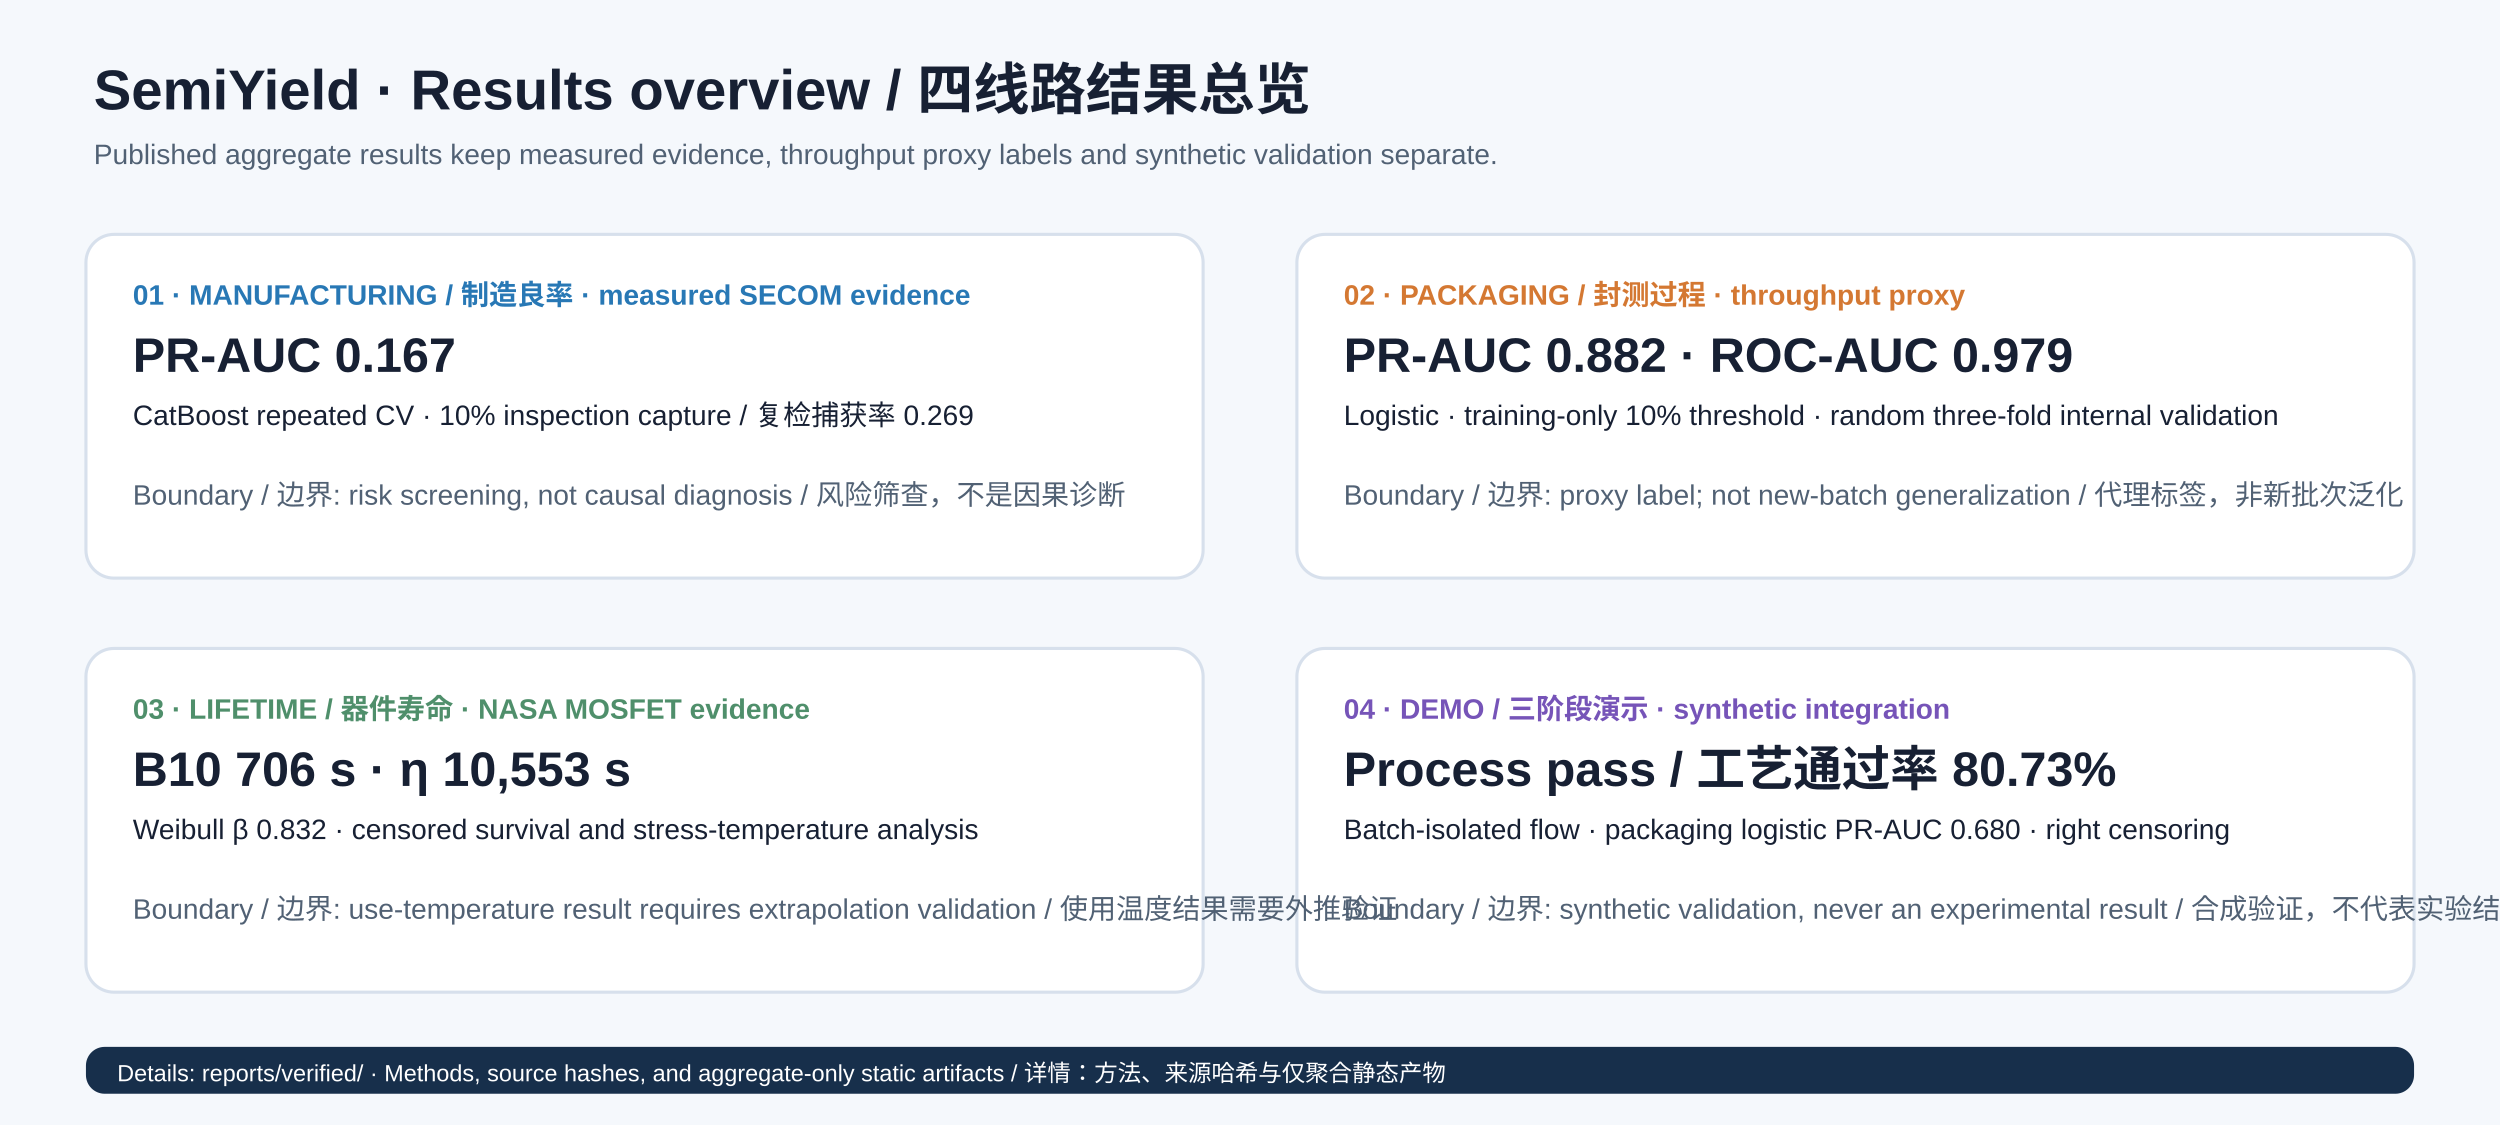
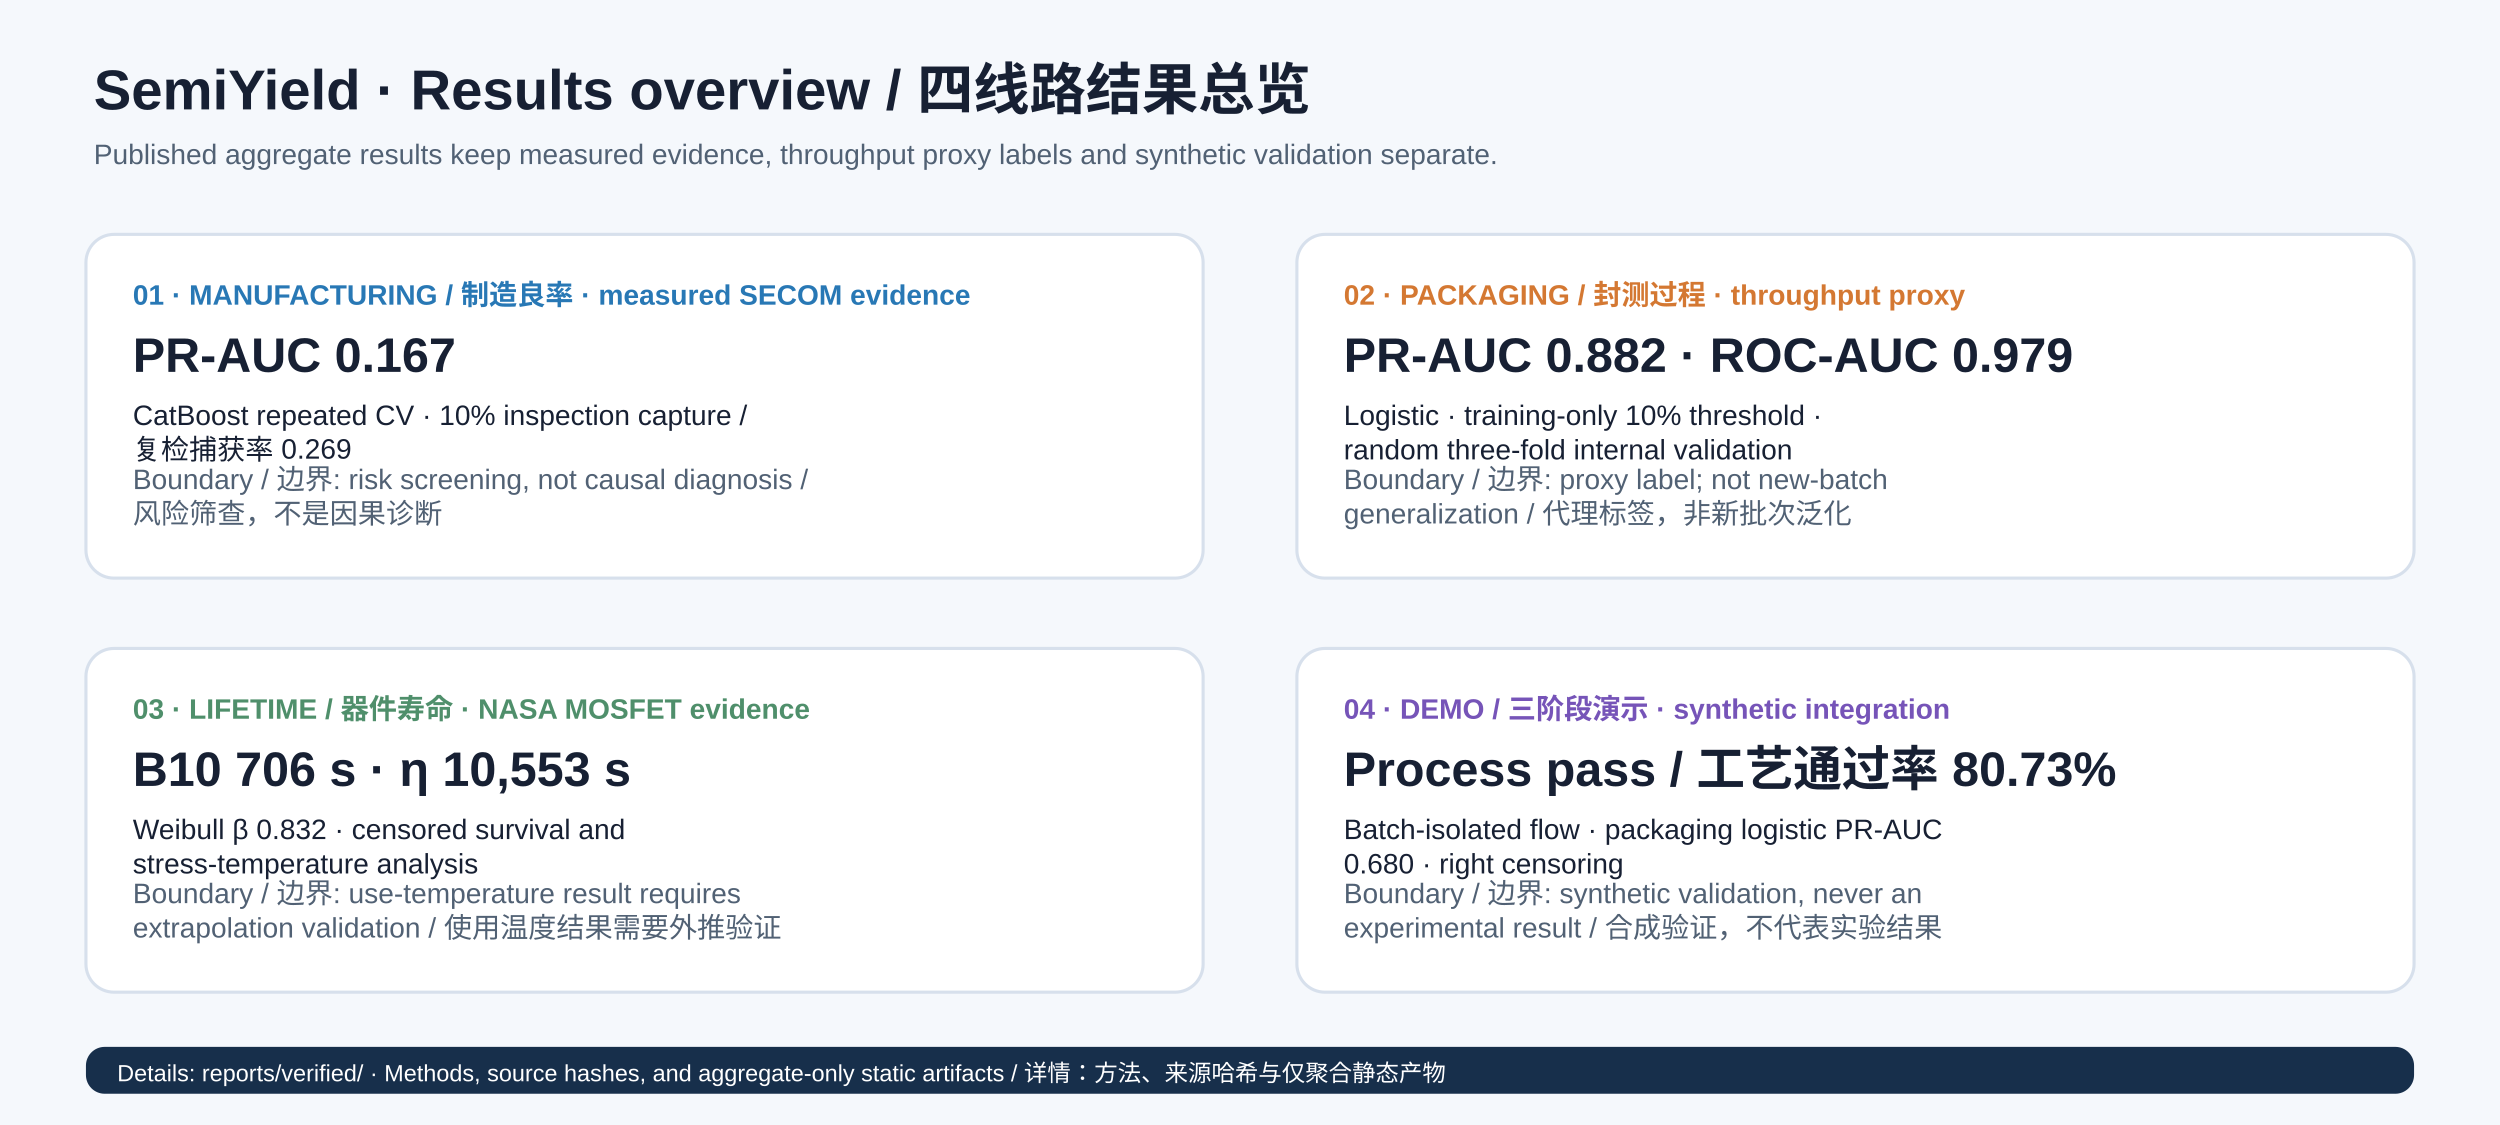
<svg xmlns="http://www.w3.org/2000/svg" width="1600" height="720" viewBox="0 0 1600 720" role="img" aria-labelledby="title desc">
  <rect width="1600" height="720" fill="#f5f8fc" />
  <g font-family="Arial, 'Microsoft YaHei', sans-serif" fill="#172033">
    <text x="60" y="70" font-size="36" font-weight="700">SemiYield · Results overview / 四线路结果总览</text>
    <text x="60" y="105" font-size="18" fill="#516174">Published aggregate results keep measured evidence, throughput proxy labels and synthetic validation separate.</text>
    <g stroke="#d7e0ec" stroke-width="2" fill="#fff">
      <rect x="55" y="150" width="715" height="220" rx="18" />
      <rect x="830" y="150" width="715" height="220" rx="18" />
      <rect x="55" y="415" width="715" height="220" rx="18" />
      <rect x="830" y="415" width="715" height="220" rx="18" />
    </g>
    <g font-size="18">
      <text x="85" y="195" fill="#2878b5" font-weight="700">01 · MANUFACTURING / 制造良率 · measured SECOM evidence</text>
      <text x="85" y="238" font-size="31" font-weight="700">PR-AUC 0.167</text>
-       <text x="85" y="272">CatBoost repeated CV · 10% inspection capture / 复检捕获率 0.269</text>
-       <text x="85" y="323" fill="#516174">Boundary / 边界: risk screening, not causal diagnosis / 风险筛查，不是因果诊断</text>
+       <text x="85" y="272">CatBoost repeated CV · 10% inspection capture /<tspan x="85" dy="22">复检捕获率 0.269</tspan>
+       </text>
+       <text x="85" y="313" fill="#516174">Boundary / 边界: risk screening, not causal diagnosis /<tspan x="85" dy="22">风险筛查，不是因果诊断</tspan>
+       </text>
      <text x="860" y="195" fill="#d47832" font-weight="700">02 · PACKAGING / 封测过程 · throughput proxy</text>
      <text x="860" y="238" font-size="31" font-weight="700">PR-AUC 0.882 · ROC-AUC 0.979</text>
-       <text x="860" y="272">Logistic · training-only 10% threshold · random three-fold internal validation</text>
-       <text x="860" y="323" fill="#516174">Boundary / 边界: proxy label; not new-batch generalization / 代理标签，非新批次泛化</text>
+       <text x="860" y="272">Logistic · training-only 10% threshold ·<tspan x="860" dy="22">random three-fold internal validation</tspan>
+       </text>
+       <text x="860" y="313" fill="#516174">Boundary / 边界: proxy label; not new-batch<tspan x="860" dy="22">generalization / 代理标签，非新批次泛化</tspan>
+       </text>
      <text x="85" y="460" fill="#4f8f6b" font-weight="700">03 · LIFETIME / 器件寿命 · NASA MOSFET evidence</text>
      <text x="85" y="503" font-size="31" font-weight="700">B10 706 s · η 10,553 s</text>
-       <text x="85" y="537">Weibull β 0.832 · censored survival and stress-temperature analysis</text>
-       <text x="85" y="588" fill="#516174">Boundary / 边界: use-temperature result requires extrapolation validation / 使用温度结果需要外推验证</text>
+       <text x="85" y="537">Weibull β 0.832 · censored survival and<tspan x="85" dy="22">stress-temperature analysis</tspan>
+       </text>
+       <text x="85" y="578" fill="#516174">Boundary / 边界: use-temperature result requires<tspan x="85" dy="22">extrapolation validation / 使用温度结果需要外推验证</tspan>
+       </text>
      <text x="860" y="460" fill="#7654b8" font-weight="700">04 · DEMO / 三阶段演示 · synthetic integration</text>
      <text x="860" y="503" font-size="31" font-weight="700">Process pass / 工艺通过率 80.73%</text>
-       <text x="860" y="537">Batch-isolated flow · packaging logistic PR-AUC 0.680 · right censoring</text>
-       <text x="860" y="588" fill="#516174">Boundary / 边界: synthetic validation, never an experimental result / 合成验证，不代表实验结果</text>
+       <text x="860" y="537">Batch-isolated flow · packaging logistic PR-AUC<tspan x="860" dy="22">0.680 · right censoring</tspan>
+       </text>
+       <text x="860" y="578" fill="#516174">Boundary / 边界: synthetic validation, never an<tspan x="860" dy="22">experimental result / 合成验证，不代表实验结果</tspan>
+       </text>
    </g>
    <rect x="55" y="670" width="1490" height="30" rx="12" fill="#172f4b" />
    <text x="75" y="692" font-size="15" fill="#fff">Details: reports/verified/ · Methods, source hashes, and aggregate-only static artifacts / 详情：方法、来源哈希与仅聚合静态产物</text>
  </g>
</svg>
